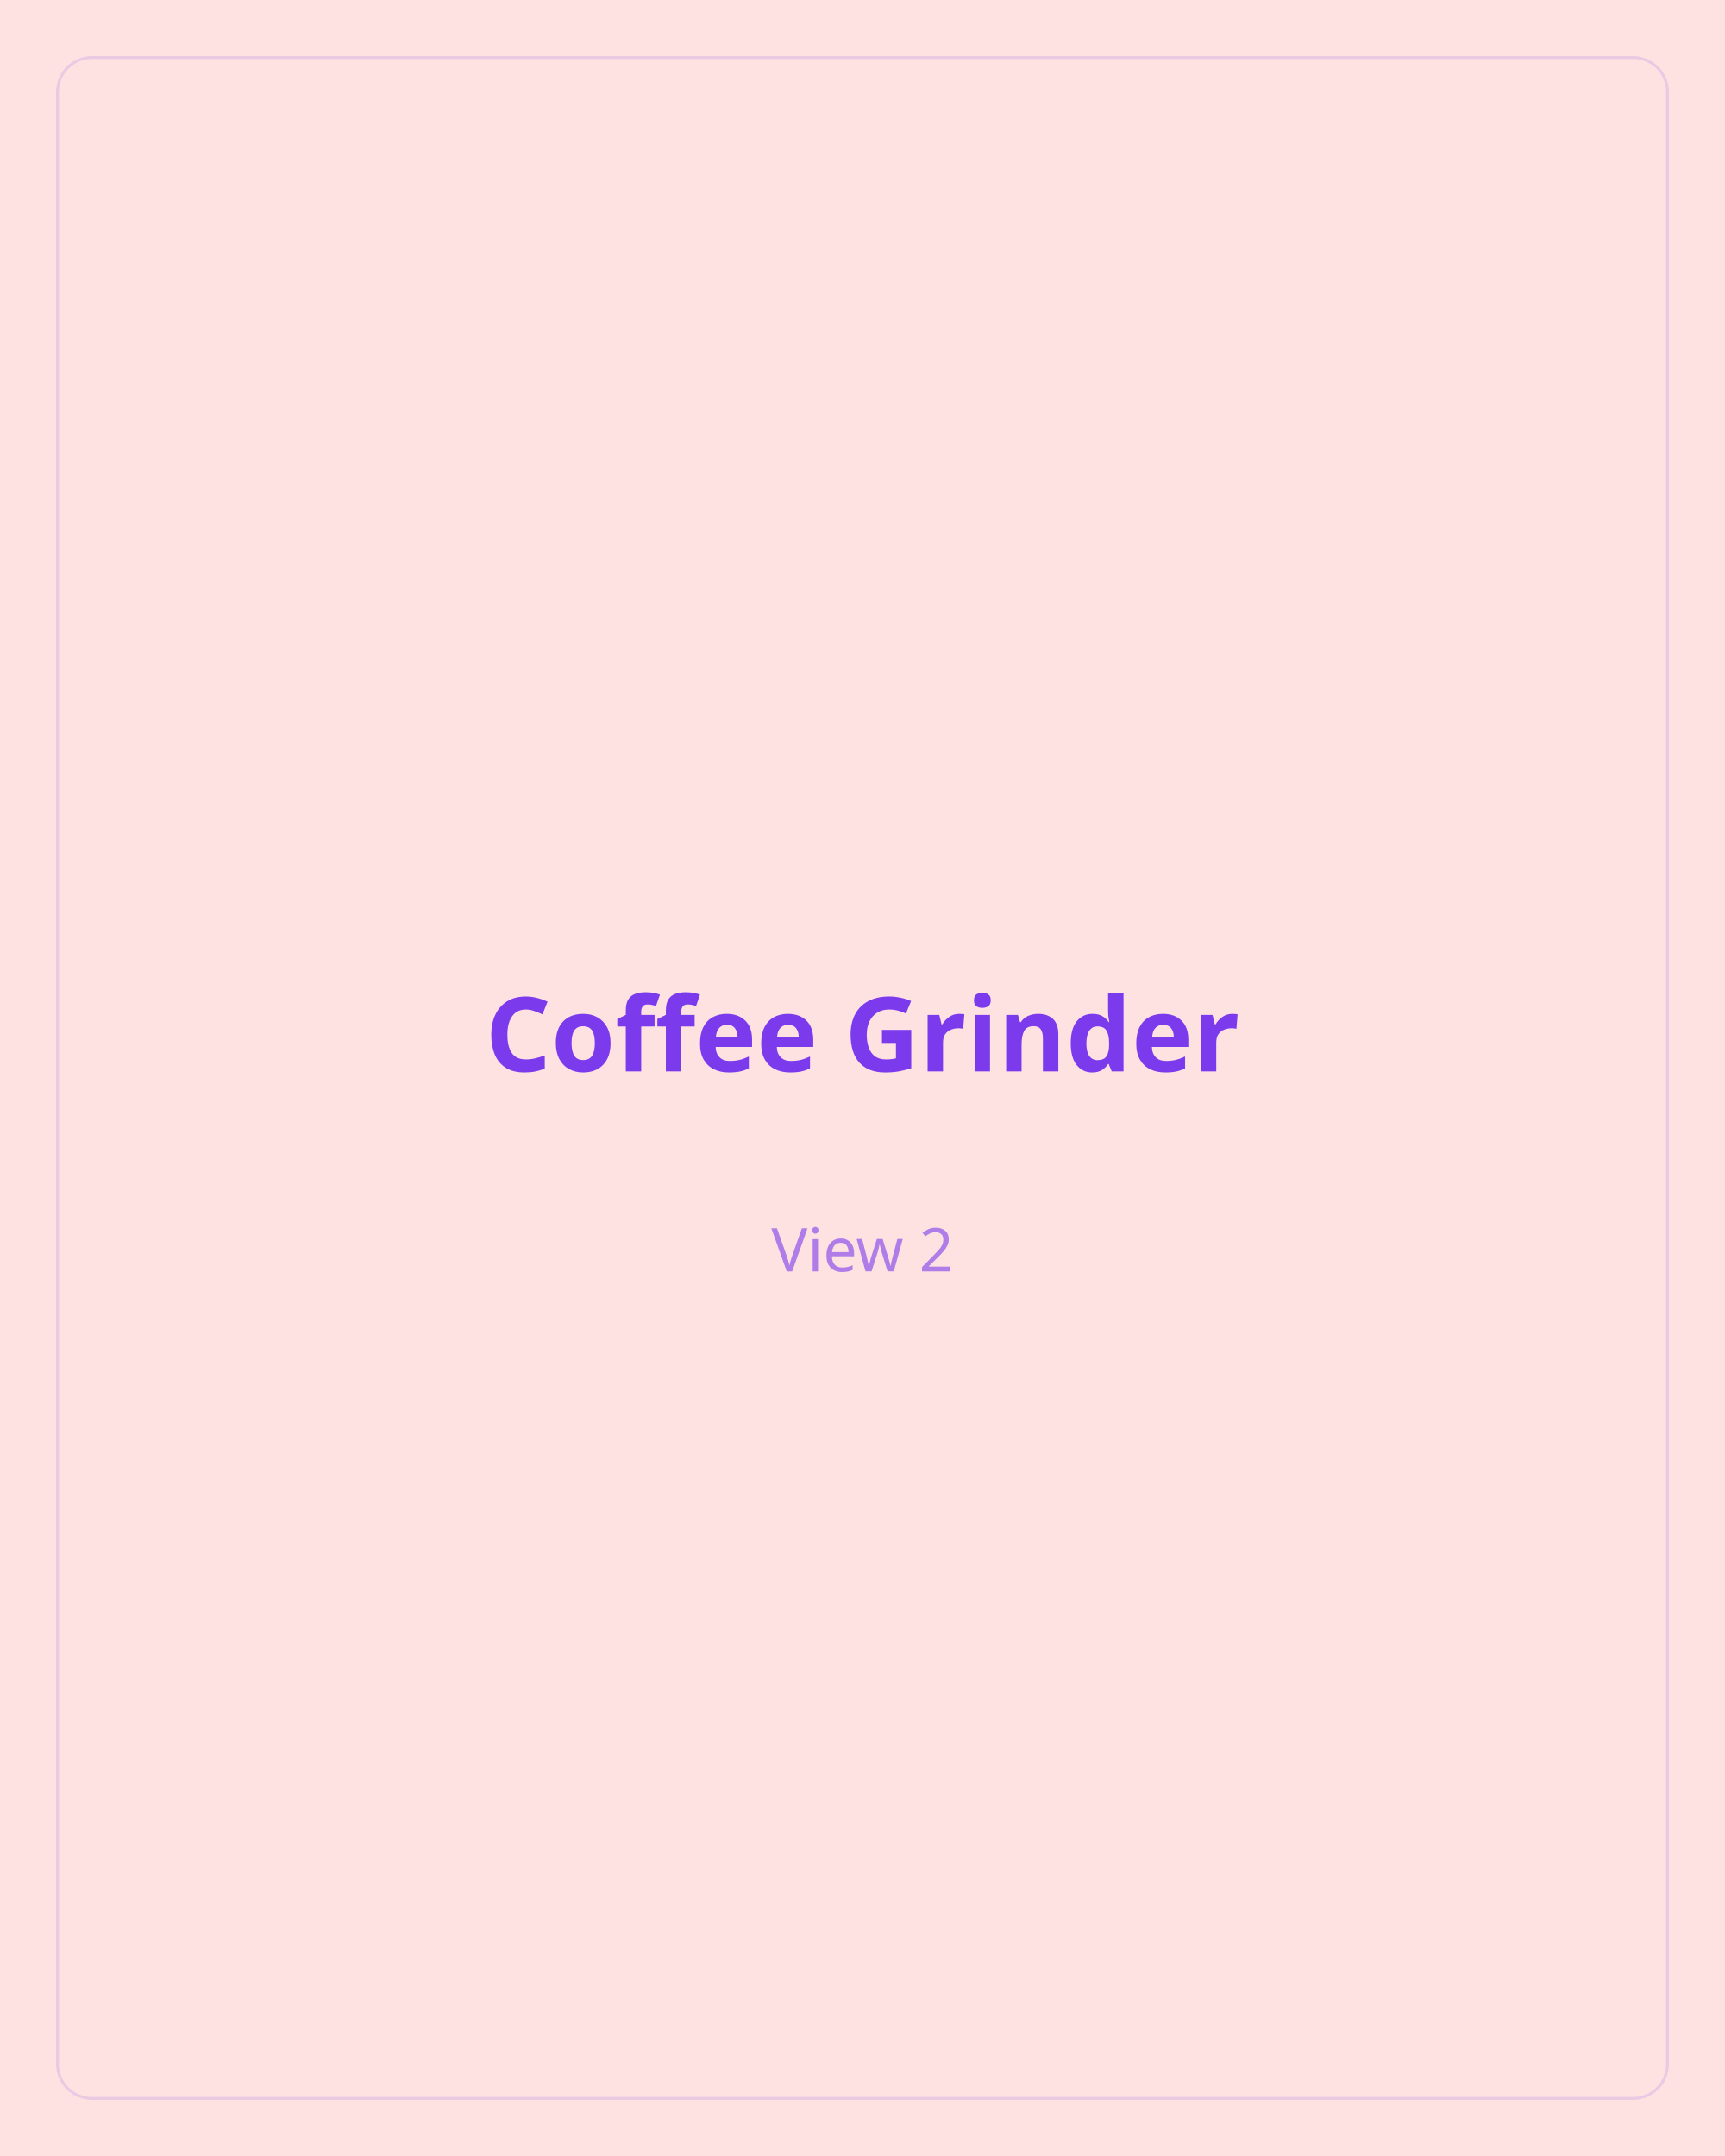
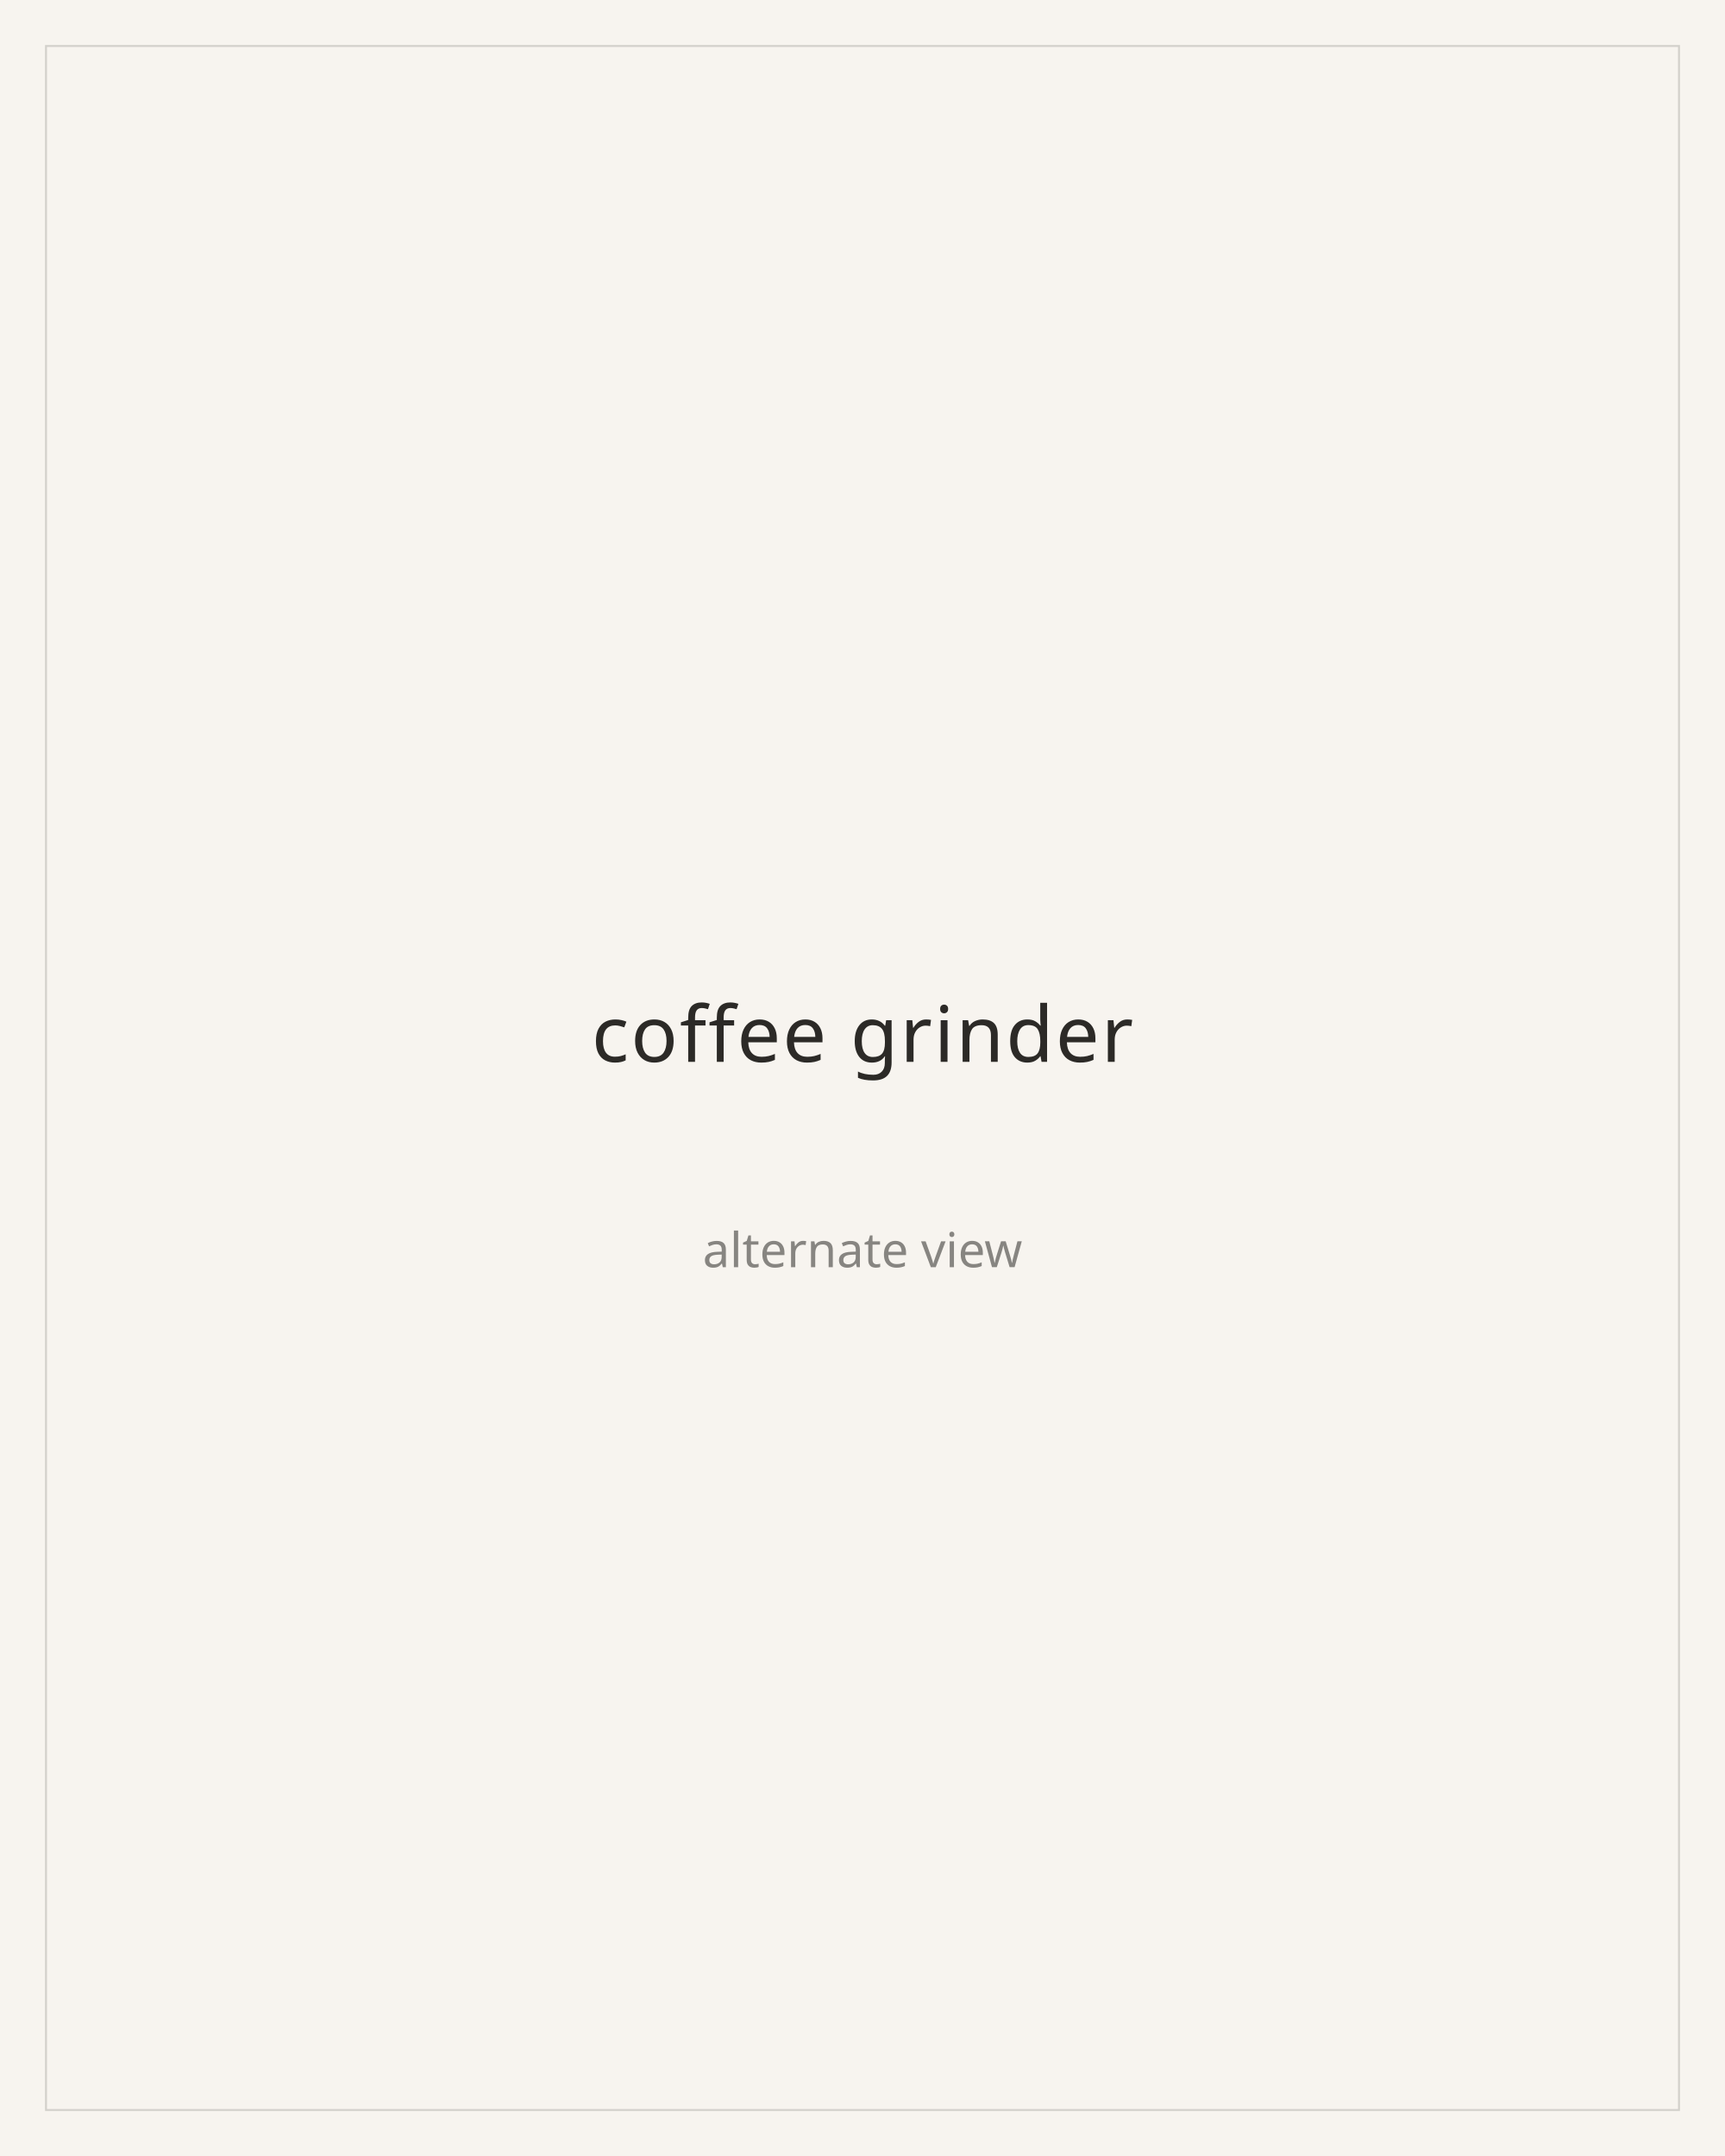
- <svg xmlns="http://www.w3.org/2000/svg" width="600" height="750" viewBox="0 0 600 750">
-   <rect width="100%" height="100%" fill="#FEE2E2" />
-   <rect x="20" y="20" width="560" height="710" fill="none" stroke="#7C3AED" stroke-width="1" opacity="0.15" rx="12" />
-   <text x="50%" y="48%" dominant-baseline="middle" text-anchor="middle" fill="#7C3AED" font-family="system-ui, sans-serif" font-size="36" font-weight="600">Coffee Grinder</text>
-   <text x="50%" y="58%" dominant-baseline="middle" text-anchor="middle" fill="#7C3AED" font-family="system-ui, sans-serif" font-size="21" opacity="0.6">View 2</text>
+ <svg xmlns="http://www.w3.org/2000/svg" width="900" height="1125" viewBox="0 0 900 1125">
+   <rect width="100%" height="100%" fill="#F7F4EF" />
+   <rect x="24" y="24" width="852" height="1077" fill="none" stroke="#2C2A27" stroke-width="1" opacity="0.18" />
+   <text x="50%" y="48%" dominant-baseline="middle" text-anchor="middle" fill="#2C2A27" font-family="system-ui, sans-serif" font-size="40.5" font-weight="500" letter-spacing="1">coffee grinder</text>
+   <text x="50%" y="58%" dominant-baseline="middle" text-anchor="middle" fill="#2C2A27" font-family="system-ui, sans-serif" font-size="25.2" opacity="0.55">alternate view</text>
</svg>
